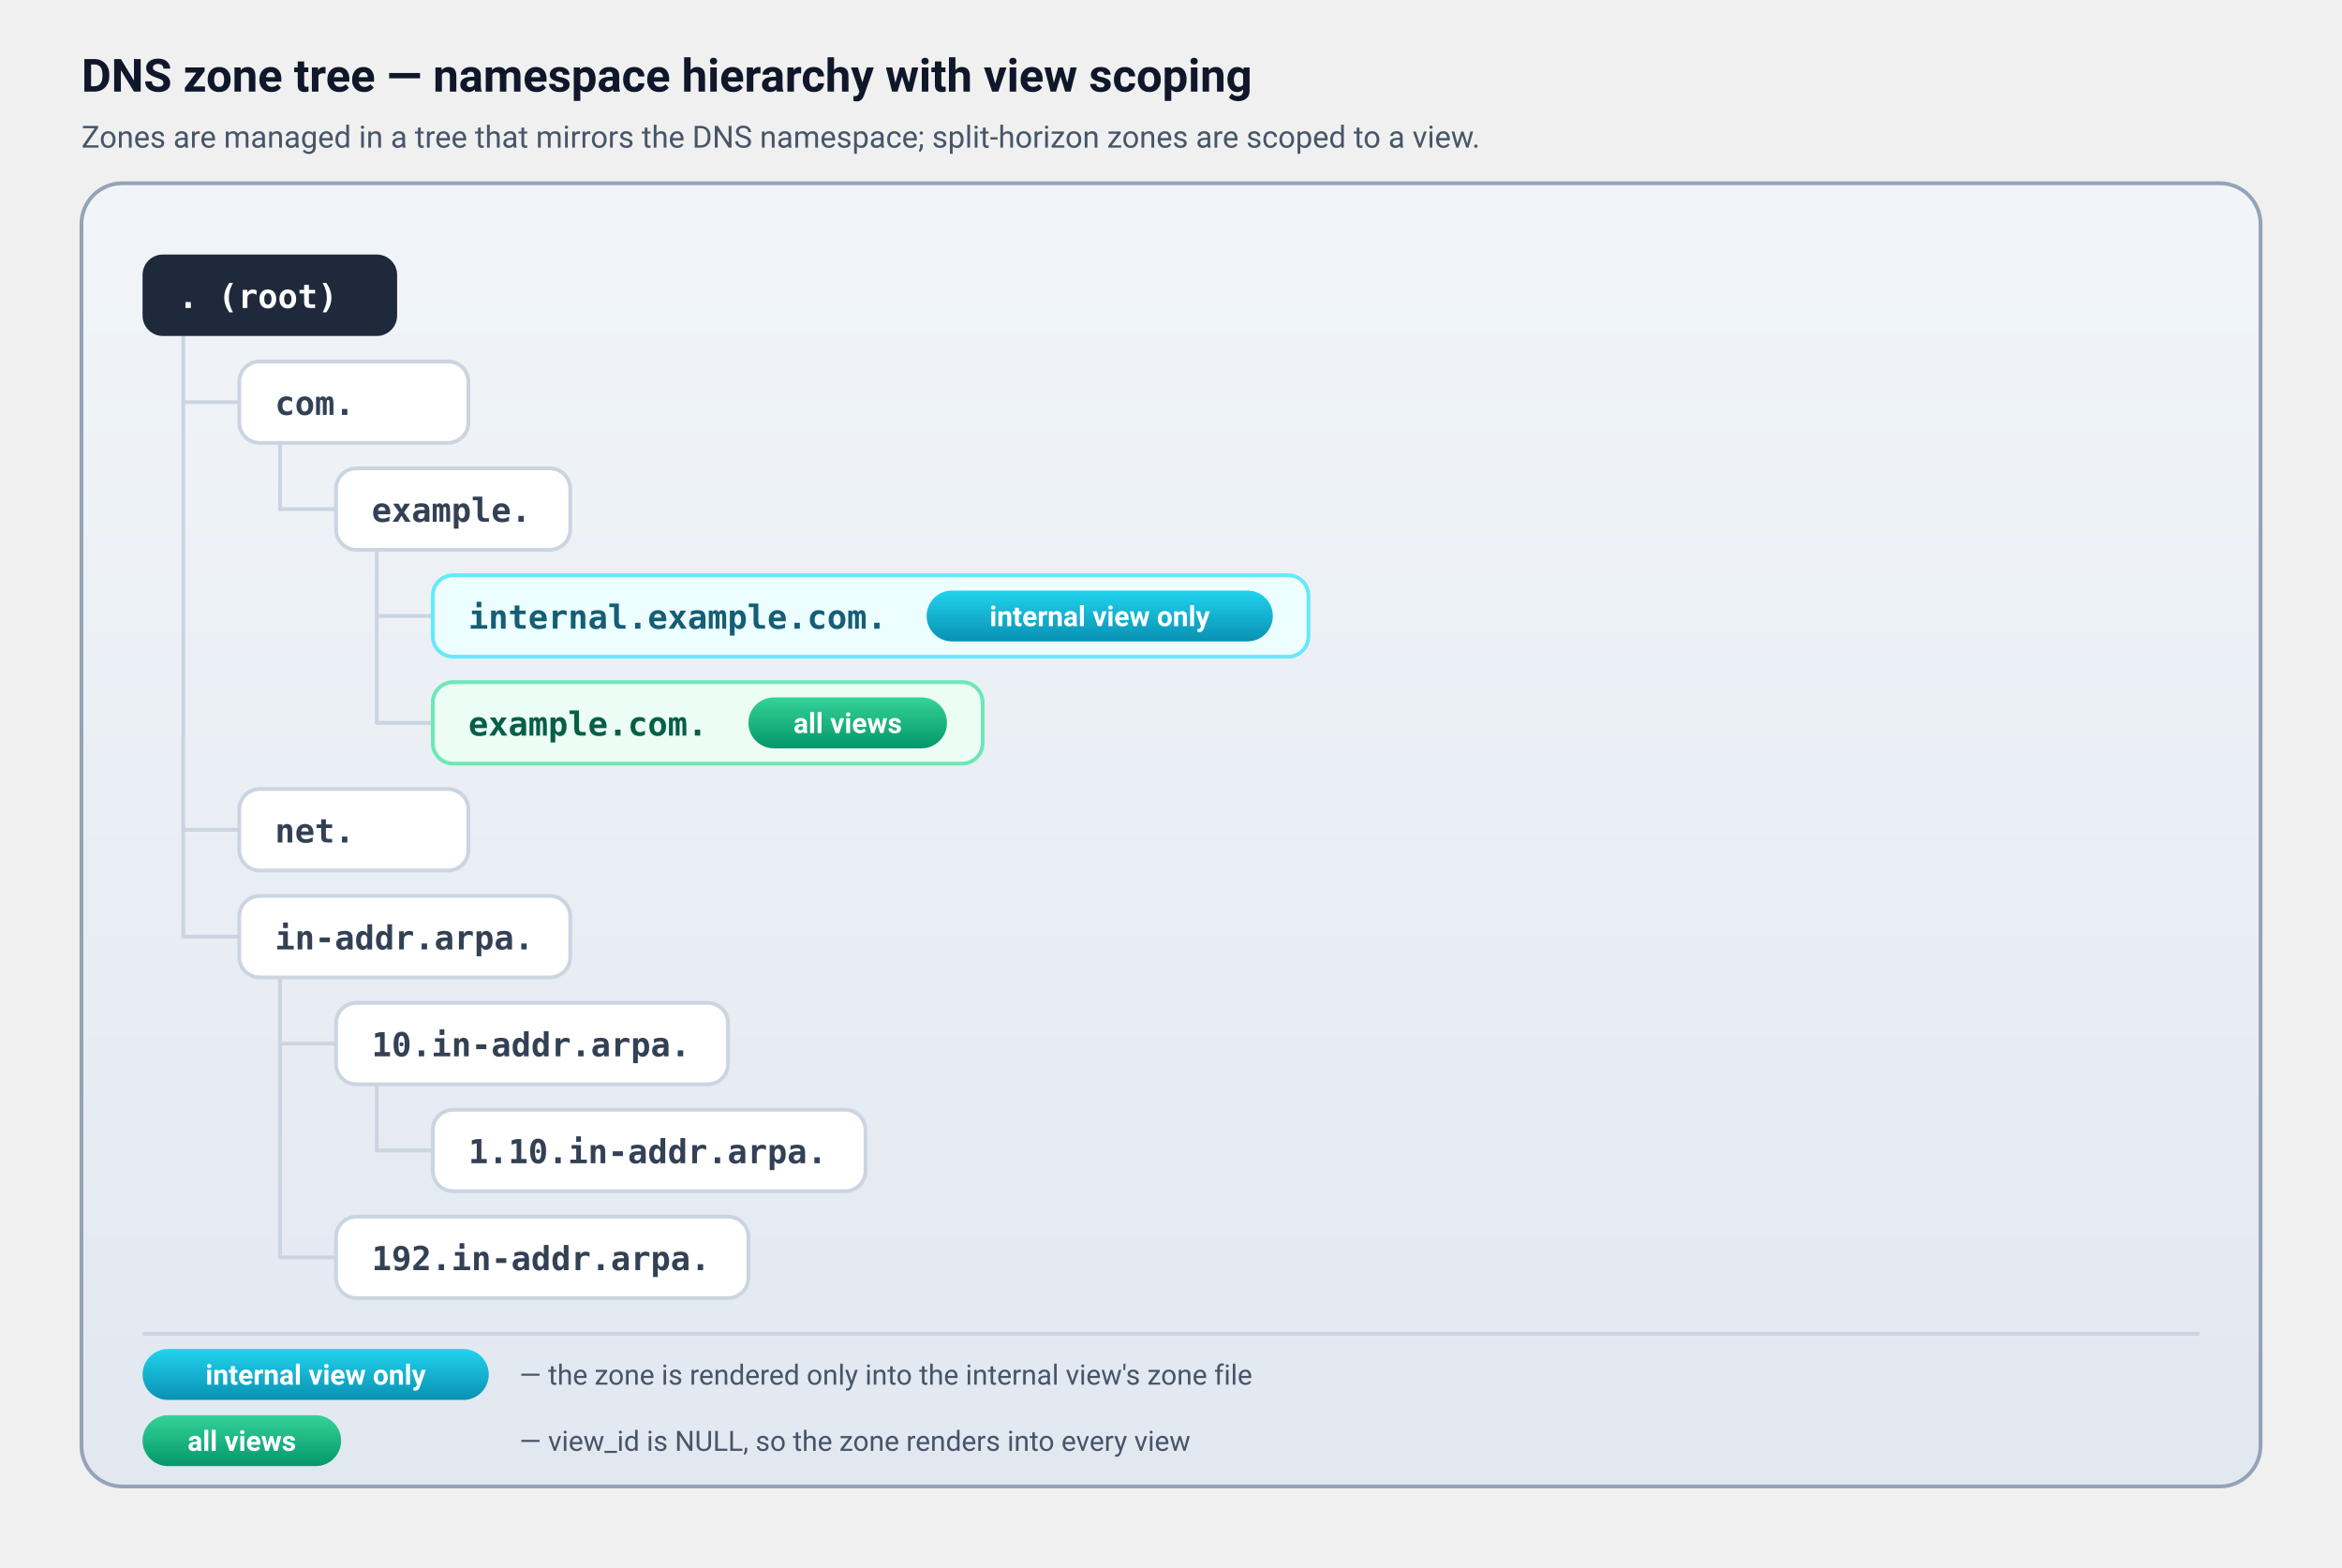
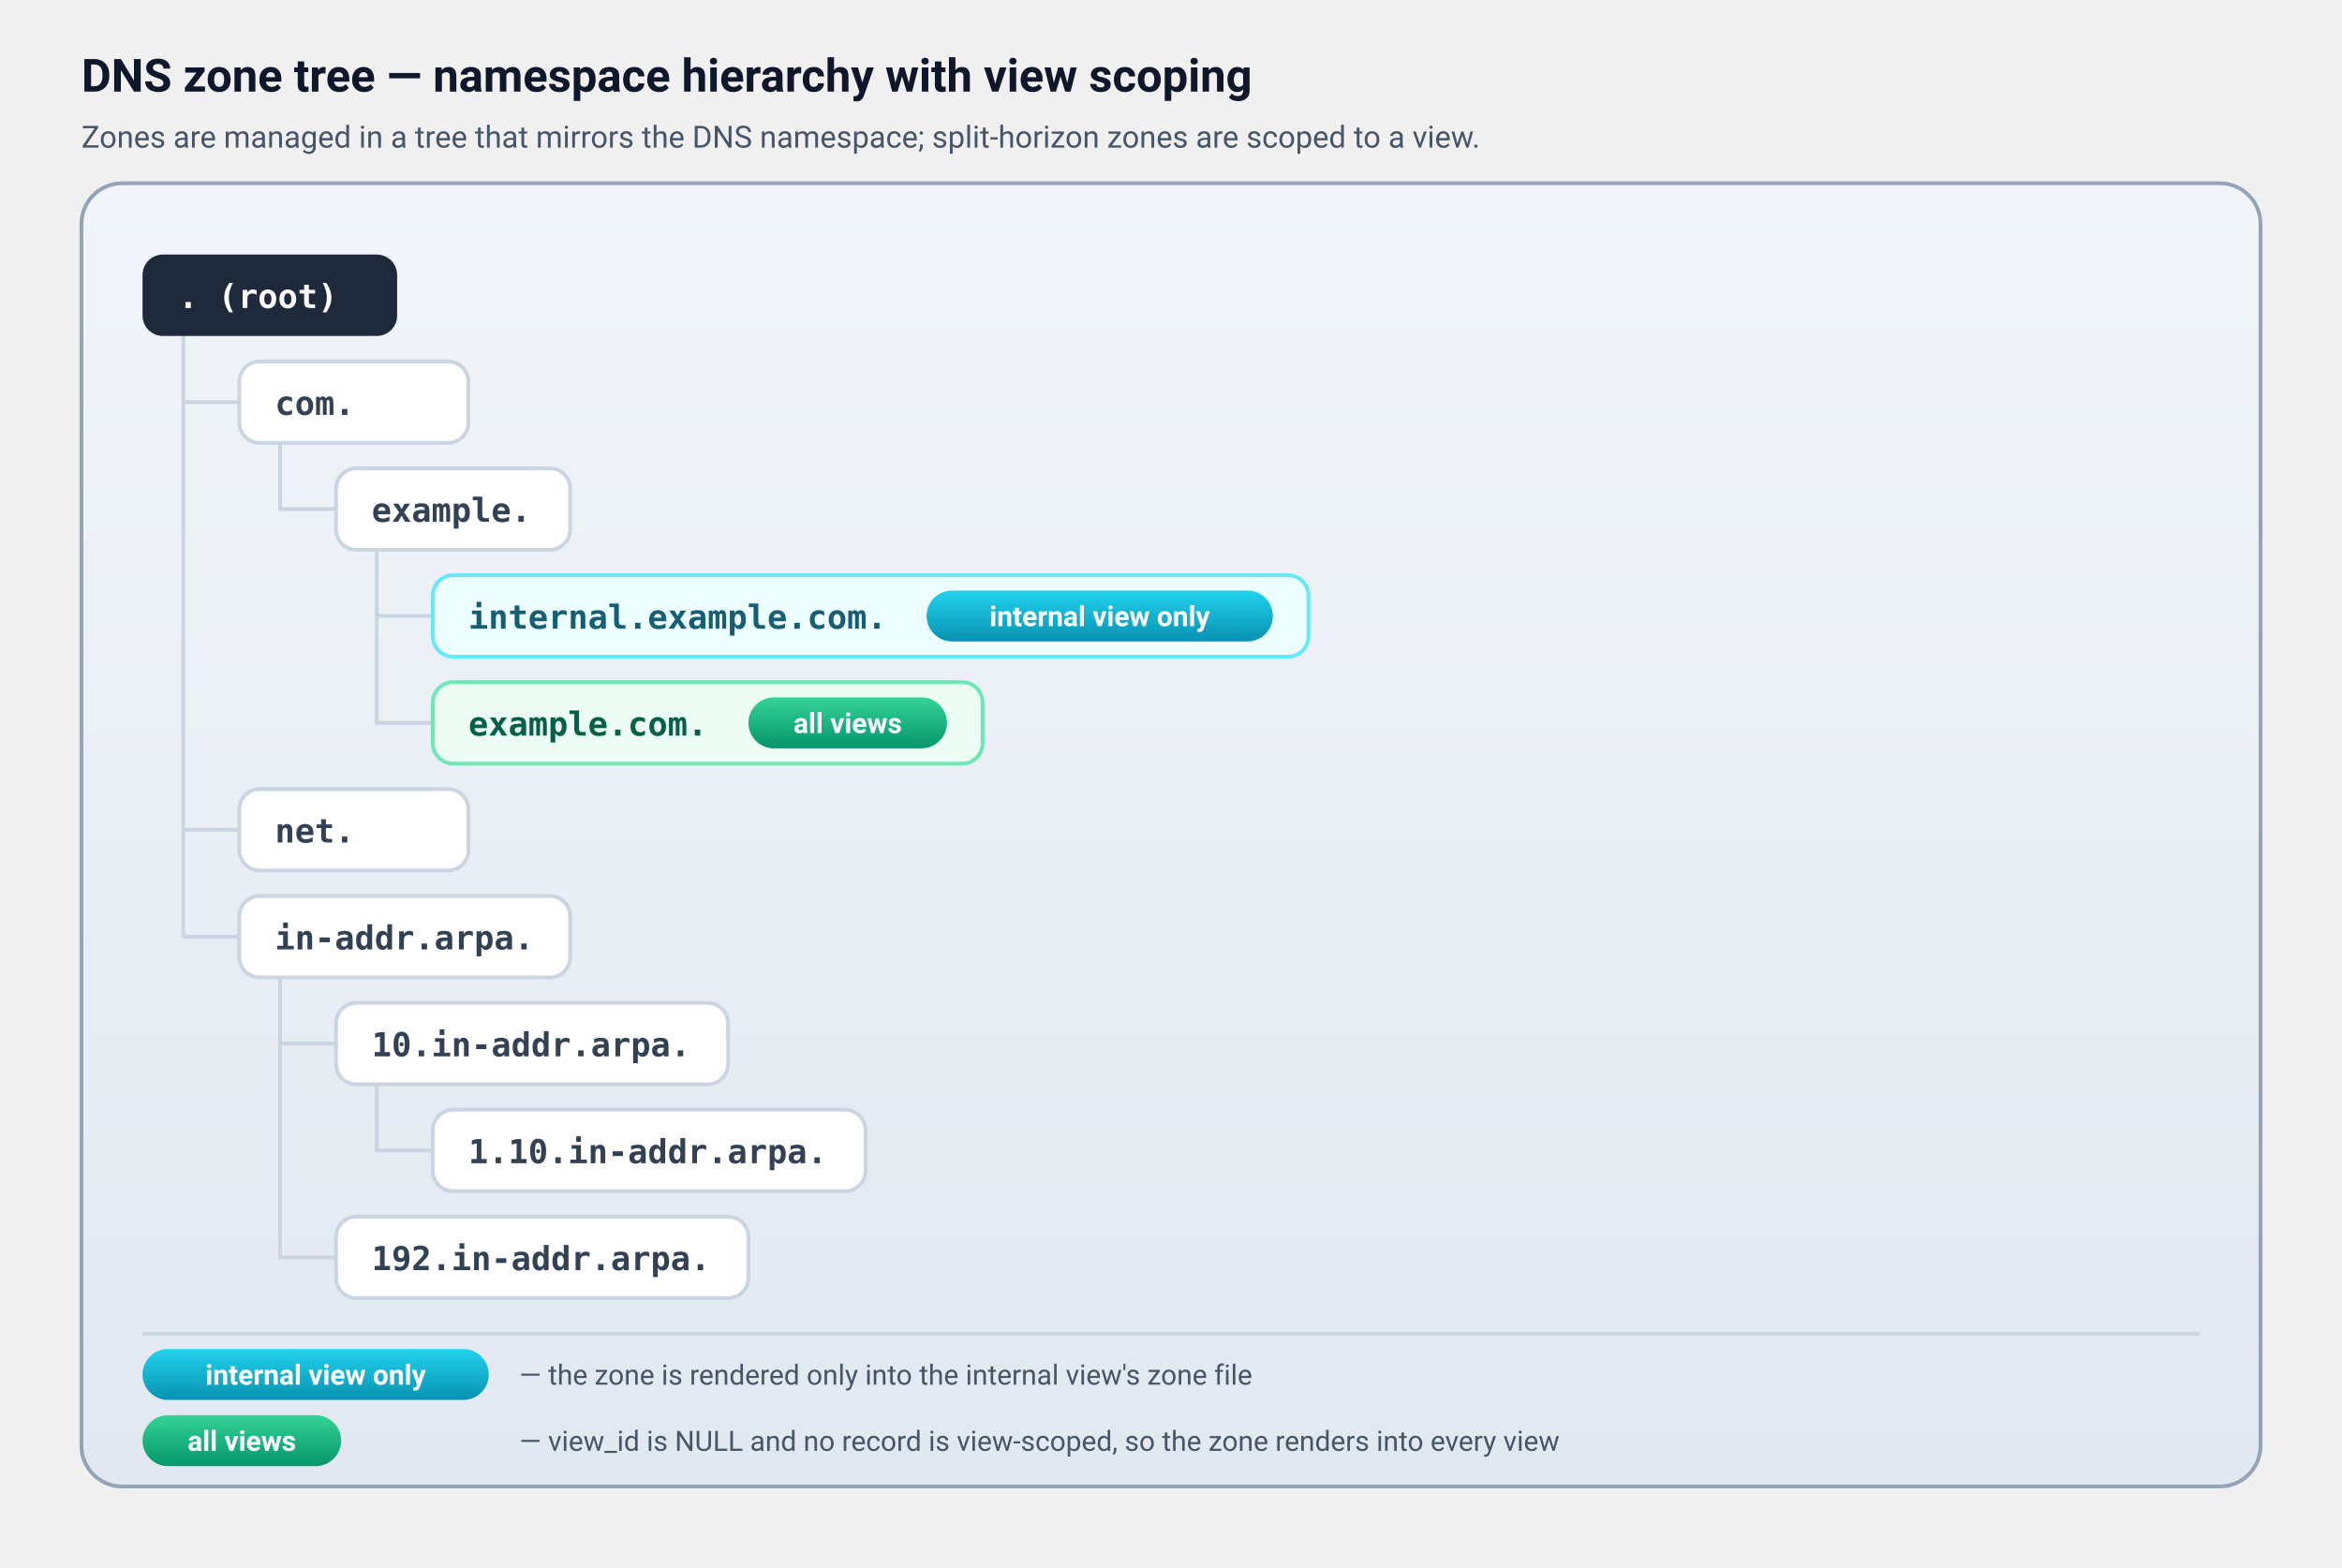
<svg xmlns="http://www.w3.org/2000/svg" width="920" height="616" viewBox="0 0 920 616" preserveAspectRatio="xMidYMid meet" font-family="ui-sans-serif, system-ui, -apple-system, 'Segoe UI', Roboto, Helvetica, Arial, sans-serif">
  <defs>
    <linearGradient id="dnsv-surface" x1="0" y1="0" x2="0" y2="1">
      <stop offset="0%" stop-color="#f1f5f9" />
      <stop offset="100%" stop-color="#e2e8f0" />
    </linearGradient>
    <linearGradient id="dnsv-internal" x1="0" y1="0" x2="0" y2="1">
      <stop offset="0%" stop-color="#22d3ee" />
      <stop offset="100%" stop-color="#0891b2" />
    </linearGradient>
    <linearGradient id="dnsv-allviews" x1="0" y1="0" x2="0" y2="1">
      <stop offset="0%" stop-color="#34d399" />
      <stop offset="100%" stop-color="#059669" />
    </linearGradient>
  </defs>
  <text x="32" y="36" font-size="18" font-weight="600" fill="#0f172a">DNS zone tree — namespace hierarchy with view scoping</text>
  <text x="32" y="58" font-size="12" fill="#475569">Zones are managed in a tree that mirrors the DNS namespace; split-horizon zones are scoped to a view.</text>
  <rect x="32" y="72" width="856" height="512" rx="16" fill="url(#dnsv-surface)" stroke="#94a3b8" stroke-width="1.5" />
  <g stroke="#cbd5e1" stroke-width="1.5" fill="none" stroke-linecap="round">
    <path d="M 72 132 V 368" />
    <path d="M 72 158 H 94" />
    <path d="M 72 326 H 94" />
    <path d="M 72 368 H 94" />
    <path d="M 110 174 V 200" />
    <path d="M 110 200 H 132" />
    <path d="M 148 216 V 284" />
    <path d="M 148 242 H 170" />
    <path d="M 148 284 H 170" />
    <path d="M 110 384 V 494" />
    <path d="M 110 410 H 132" />
    <path d="M 110 494 H 132" />
    <path d="M 148 426 V 452" />
    <path d="M 148 452 H 170" />
  </g>
  <rect x="56" y="100" width="100" height="32" rx="8" fill="#1e293b" />
  <text x="70" y="121" font-size="13" font-weight="600" fill="#ffffff" font-family="ui-monospace, SFMono-Regular, Menlo, Consolas, 'DejaVu Sans Mono', monospace">. (root)</text>
  <rect x="94" y="142" width="90" height="32" rx="8" fill="#ffffff" stroke="#cbd5e1" stroke-width="1.5" />
  <text x="108" y="163" font-size="13" font-weight="600" fill="#334155" font-family="ui-monospace, SFMono-Regular, Menlo, Consolas, 'DejaVu Sans Mono', monospace">com.</text>
  <rect x="132" y="184" width="92" height="32" rx="8" fill="#ffffff" stroke="#cbd5e1" stroke-width="1.5" />
  <text x="146" y="205" font-size="13" font-weight="600" fill="#334155" font-family="ui-monospace, SFMono-Regular, Menlo, Consolas, 'DejaVu Sans Mono', monospace">example.</text>
  <rect x="170" y="226" width="344" height="32" rx="8" fill="#ecfeff" stroke="#67e8f9" stroke-width="1.5" />
  <text x="184" y="247" font-size="13" font-weight="600" fill="#155e75" font-family="ui-monospace, SFMono-Regular, Menlo, Consolas, 'DejaVu Sans Mono', monospace">internal.example.com.</text>
  <rect x="364" y="232" width="136" height="20" rx="10" fill="url(#dnsv-internal)" />
  <text x="432" y="246" text-anchor="middle" font-size="11" font-weight="600" fill="#ffffff">internal view only</text>
  <rect x="170" y="268" width="216" height="32" rx="8" fill="#ecfdf5" stroke="#6ee7b7" stroke-width="1.5" />
  <text x="184" y="289" font-size="13" font-weight="600" fill="#065f46" font-family="ui-monospace, SFMono-Regular, Menlo, Consolas, 'DejaVu Sans Mono', monospace">example.com.</text>
  <rect x="294" y="274" width="78" height="20" rx="10" fill="url(#dnsv-allviews)" />
  <text x="333" y="288" text-anchor="middle" font-size="11" font-weight="600" fill="#ffffff">all views</text>
  <rect x="94" y="310" width="90" height="32" rx="8" fill="#ffffff" stroke="#cbd5e1" stroke-width="1.5" />
  <text x="108" y="331" font-size="13" font-weight="600" fill="#334155" font-family="ui-monospace, SFMono-Regular, Menlo, Consolas, 'DejaVu Sans Mono', monospace">net.</text>
  <rect x="94" y="352" width="130" height="32" rx="8" fill="#ffffff" stroke="#cbd5e1" stroke-width="1.5" />
  <text x="108" y="373" font-size="13" font-weight="600" fill="#334155" font-family="ui-monospace, SFMono-Regular, Menlo, Consolas, 'DejaVu Sans Mono', monospace">in-addr.arpa.</text>
  <rect x="132" y="394" width="154" height="32" rx="8" fill="#ffffff" stroke="#cbd5e1" stroke-width="1.5" />
  <text x="146" y="415" font-size="13" font-weight="600" fill="#334155" font-family="ui-monospace, SFMono-Regular, Menlo, Consolas, 'DejaVu Sans Mono', monospace">10.in-addr.arpa.</text>
  <rect x="170" y="436" width="170" height="32" rx="8" fill="#ffffff" stroke="#cbd5e1" stroke-width="1.5" />
  <text x="184" y="457" font-size="13" font-weight="600" fill="#334155" font-family="ui-monospace, SFMono-Regular, Menlo, Consolas, 'DejaVu Sans Mono', monospace">1.10.in-addr.arpa.</text>
  <rect x="132" y="478" width="162" height="32" rx="8" fill="#ffffff" stroke="#cbd5e1" stroke-width="1.5" />
  <text x="146" y="499" font-size="13" font-weight="600" fill="#334155" font-family="ui-monospace, SFMono-Regular, Menlo, Consolas, 'DejaVu Sans Mono', monospace">192.in-addr.arpa.</text>
  <path d="M 56 524 H 864" stroke="#cbd5e1" stroke-width="1.5" />
  <rect x="56" y="530" width="136" height="20" rx="10" fill="url(#dnsv-internal)" />
  <text x="124" y="544" text-anchor="middle" font-size="11" font-weight="600" fill="#ffffff">internal view only</text>
  <text x="204" y="544" font-size="11" fill="#475569">— the zone is rendered only into the internal view's zone file</text>
  <rect x="56" y="556" width="78" height="20" rx="10" fill="url(#dnsv-allviews)" />
  <text x="95" y="570" text-anchor="middle" font-size="11" font-weight="600" fill="#ffffff">all views</text>
-   <text x="204" y="570" font-size="11" fill="#475569">— view_id is NULL, so the zone renders into every view</text>
+   <text x="204" y="570" font-size="11" fill="#475569">— view_id is NULL and no record is view-scoped, so the zone renders into every view</text>
</svg>
